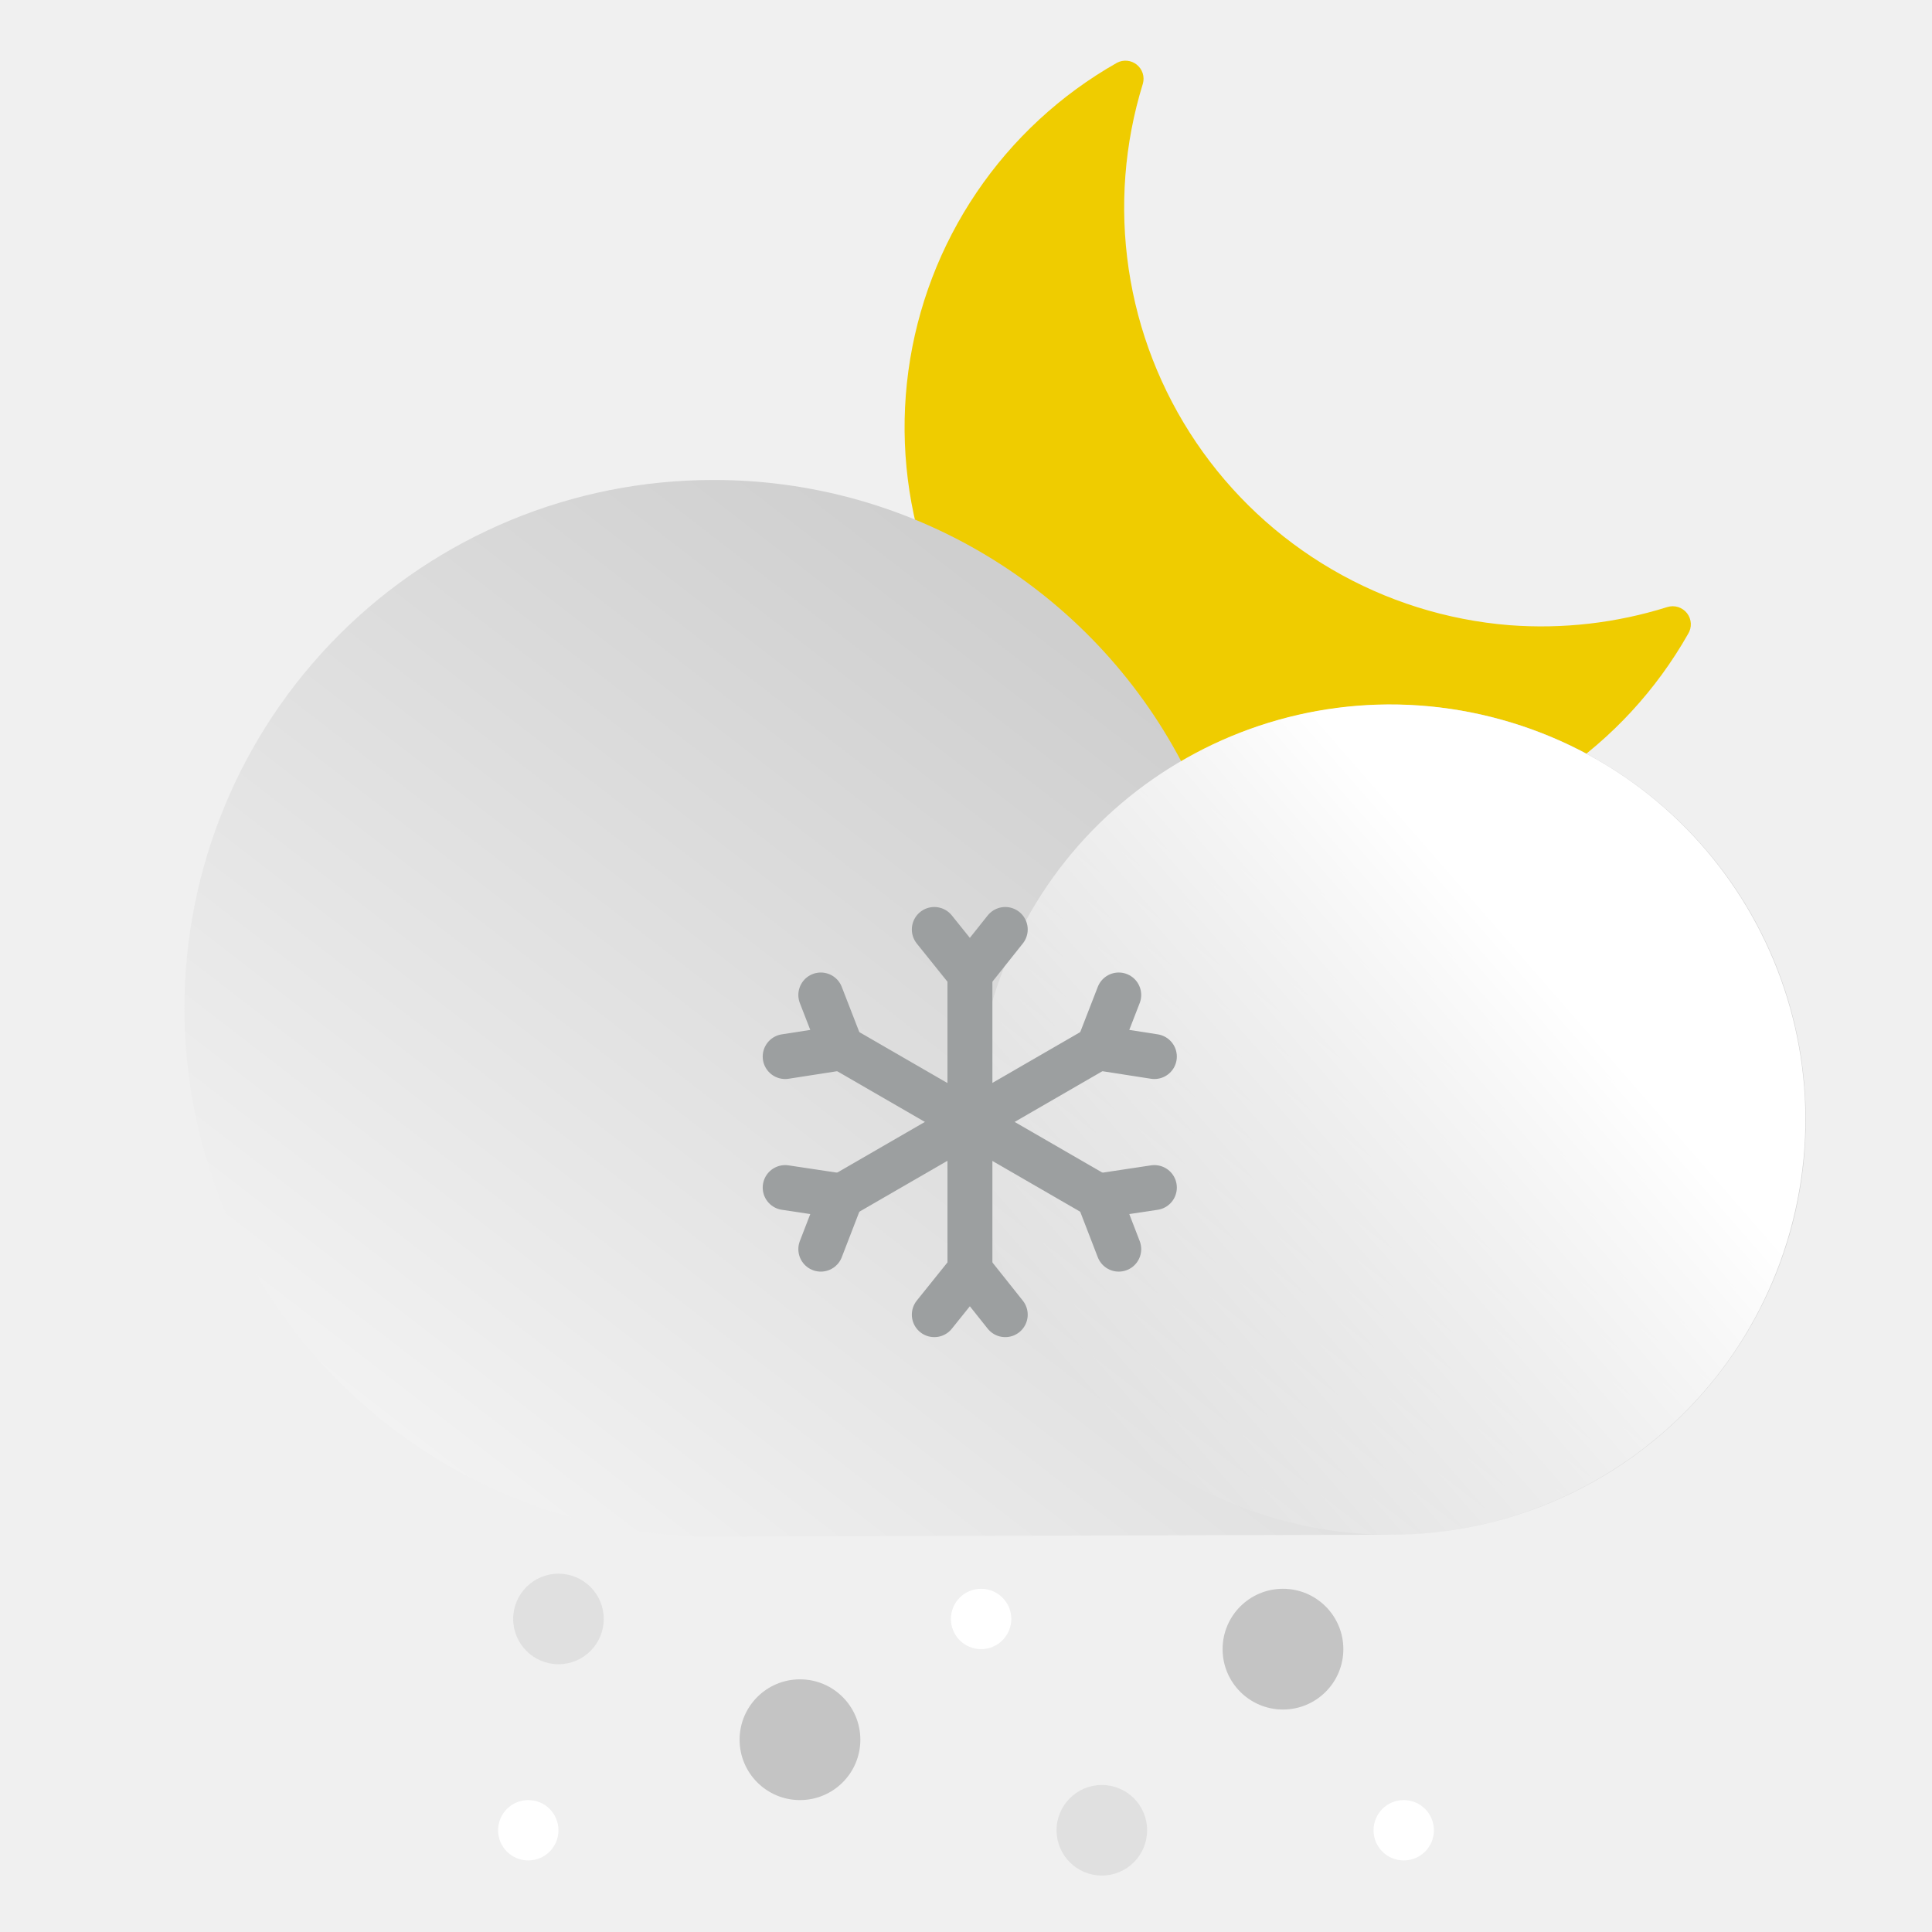
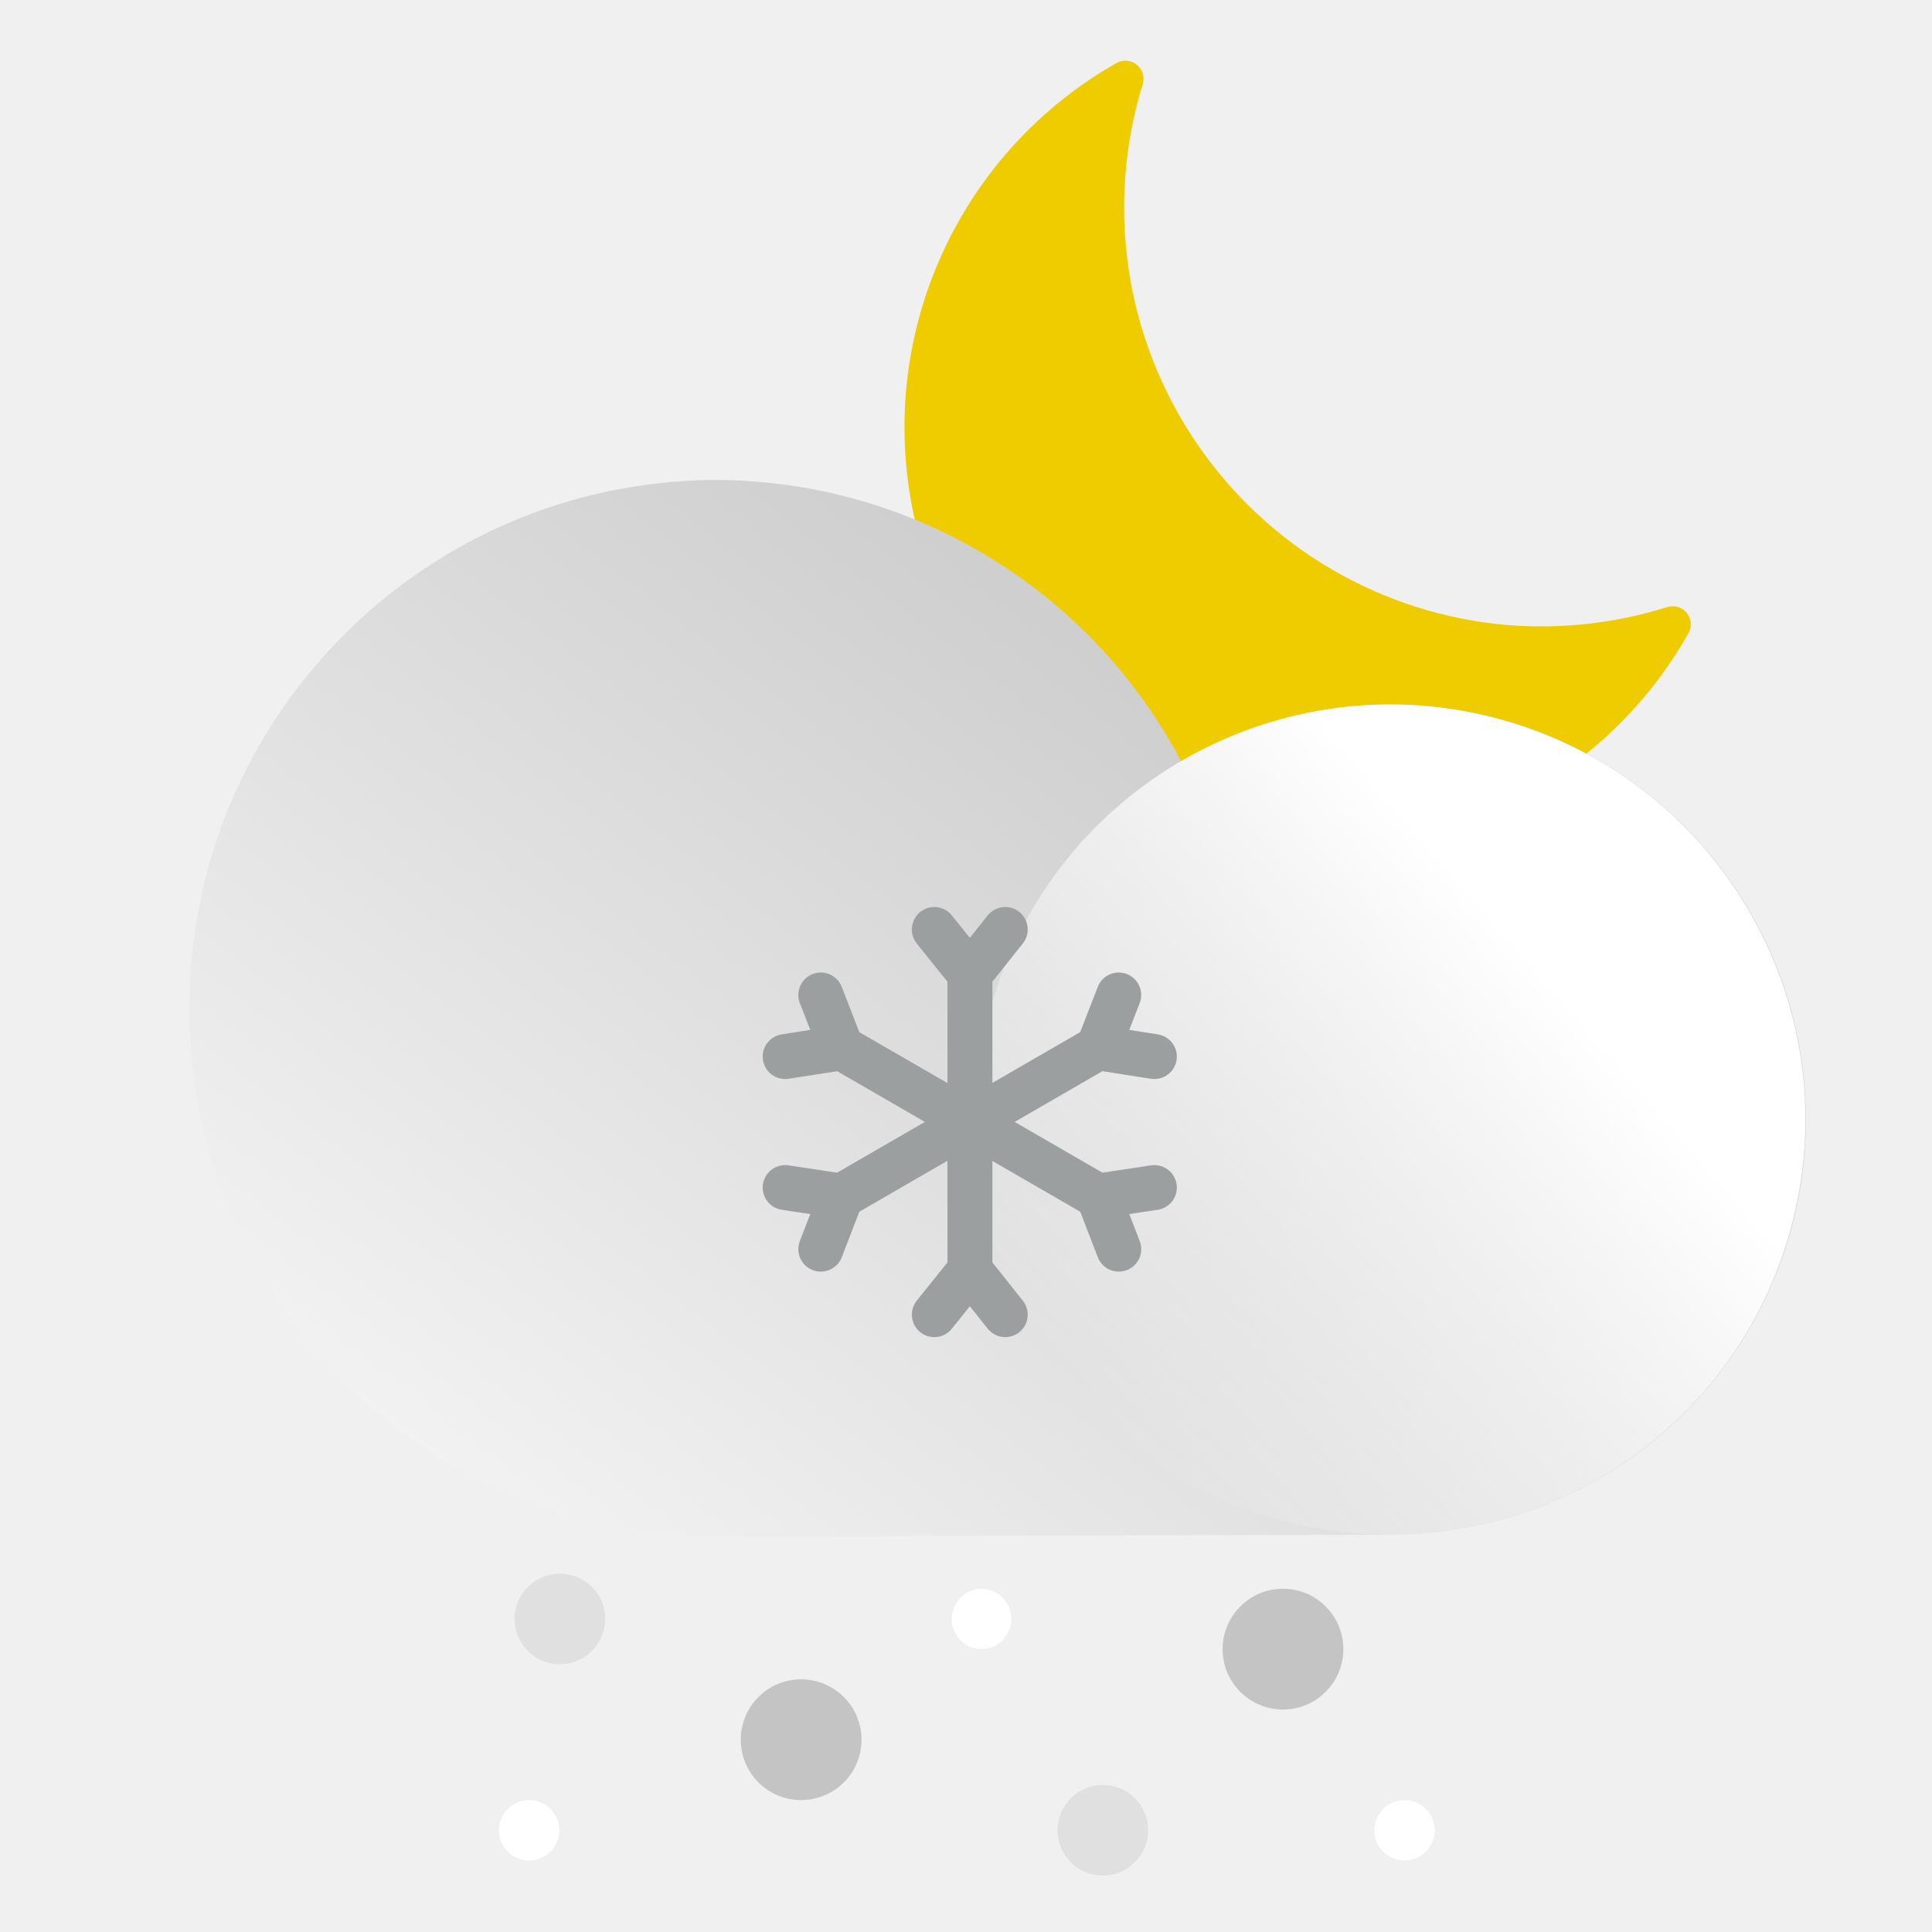
- <svg xmlns="http://www.w3.org/2000/svg" width="86" height="86" viewBox="0 0 86 86" fill="none">
-   <path d="M67.188 27.829C64.402 27.604 61.703 26.756 59.29 25.347C56.876 23.939 54.81 22.006 53.244 19.692C51.678 17.377 50.652 14.741 50.242 11.976C49.832 9.212 50.048 6.392 50.874 3.722C50.916 3.57 50.913 3.409 50.865 3.259C50.816 3.109 50.725 2.977 50.602 2.878C50.479 2.779 50.33 2.719 50.173 2.704C50.016 2.689 49.858 2.721 49.719 2.795C47.219 4.212 45.081 6.187 43.471 8.567C41.86 10.947 40.822 13.666 40.435 16.513C40.049 19.36 40.326 22.258 41.244 24.981C42.162 27.703 43.697 30.177 45.729 32.209C47.761 34.24 50.234 35.775 52.957 36.693C55.679 37.611 58.577 37.888 61.424 37.502C64.272 37.116 66.991 36.077 69.371 34.467C71.75 32.857 73.725 30.718 75.142 28.219C75.23 28.079 75.272 27.916 75.264 27.751C75.256 27.586 75.197 27.428 75.096 27.297C74.995 27.167 74.856 27.071 74.699 27.022C74.541 26.973 74.373 26.973 74.215 27.023C71.945 27.736 69.56 28.01 67.188 27.829Z" fill="#EFCC00" />
-   <path d="M31.793 21.366C36.07 21.364 40.266 22.53 43.929 24.737C47.592 26.944 50.583 30.108 52.581 33.889C55.035 32.455 57.786 31.606 60.622 31.408C63.457 31.21 66.3 31.67 68.929 32.75C71.558 33.83 73.902 35.502 75.78 37.637C77.657 39.771 79.016 42.309 79.753 45.054C80.489 47.8 80.582 50.678 80.024 53.465C79.466 56.252 78.273 58.873 76.537 61.123C74.802 63.374 72.57 65.194 70.016 66.442C67.462 67.689 64.655 68.331 61.813 68.316L31.726 68.397C25.489 68.397 19.508 65.919 15.098 61.509C10.688 57.099 8.21 51.118 8.21 44.881C8.21 38.645 10.688 32.663 15.098 28.253C19.508 23.843 25.489 21.366 31.726 21.366H31.793Z" fill="url(#paint0_linear)" />
-   <path d="M79.679 54.81C82.425 44.982 76.684 34.789 66.856 32.043C57.028 29.297 46.835 35.039 44.089 44.867C41.343 54.694 47.085 64.888 56.913 67.633C66.74 70.379 76.933 64.638 79.679 54.81Z" fill="url(#paint1_linear)" />
-   <path d="M43.175 43.134V56.747" stroke="#9C9FA0" stroke-width="2" stroke-miterlimit="10" stroke-linecap="round" />
-   <path d="M44.747 41.374L43.175 43.349L41.589 41.374" stroke="#9C9FA0" stroke-width="2" stroke-miterlimit="10" stroke-linecap="round" />
-   <path d="M41.589 58.52L43.175 56.545L44.747 58.52" stroke="#9C9FA0" stroke-width="2" stroke-miterlimit="10" stroke-linecap="round" />
-   <path d="M49.06 46.534L37.276 53.347" stroke="#9C9FA0" stroke-width="2" stroke-miterlimit="10" stroke-linecap="round" />
-   <path d="M51.385 47.031L48.886 46.642L49.799 44.29" stroke="#9C9FA0" stroke-width="2" stroke-miterlimit="10" stroke-linecap="round" />
-   <path d="M34.951 52.863L37.45 53.239L36.537 55.604" stroke="#9C9FA0" stroke-width="2" stroke-miterlimit="10" stroke-linecap="round" />
-   <path d="M49.06 53.347L37.276 46.534" stroke="#9C9FA0" stroke-width="2" stroke-miterlimit="10" stroke-linecap="round" />
-   <path d="M49.799 55.604L48.886 53.239L51.385 52.863" stroke="#9C9FA0" stroke-width="2" stroke-miterlimit="10" stroke-linecap="round" />
-   <path d="M36.537 44.29L37.45 46.642L34.951 47.031" stroke="#9C9FA0" stroke-width="2" stroke-miterlimit="10" stroke-linecap="round" />
-   <path d="M35.609 80.128C37.094 80.128 38.297 78.925 38.297 77.44C38.297 75.956 37.094 74.753 35.609 74.753C34.125 74.753 32.922 75.956 32.922 77.44C32.922 78.925 34.125 80.128 35.609 80.128Z" fill="#C4C4C4" />
-   <path d="M49.047 83.487C50.16 83.487 51.062 82.585 51.062 81.472C51.062 80.358 50.16 79.456 49.047 79.456C47.934 79.456 47.031 80.358 47.031 81.472C47.031 82.585 47.934 83.487 49.047 83.487Z" fill="#E0E0E0" />
-   <path d="M24.859 74.081C25.973 74.081 26.875 73.178 26.875 72.065C26.875 70.952 25.973 70.05 24.859 70.05C23.746 70.05 22.844 70.952 22.844 72.065C22.844 73.178 23.746 74.081 24.859 74.081Z" fill="#E0E0E0" />
-   <path d="M43.672 73.409C44.414 73.409 45.016 72.807 45.016 72.065C45.016 71.323 44.414 70.722 43.672 70.722C42.93 70.722 42.328 71.323 42.328 72.065C42.328 72.807 42.93 73.409 43.672 73.409Z" fill="white" />
-   <path d="M62.484 82.815C63.227 82.815 63.828 82.214 63.828 81.472C63.828 80.729 63.227 80.128 62.484 80.128C61.742 80.128 61.141 80.729 61.141 81.472C61.141 82.214 61.742 82.815 62.484 82.815Z" fill="white" />
-   <path d="M23.516 82.815C24.258 82.815 24.859 82.214 24.859 81.472C24.859 80.729 24.258 80.128 23.516 80.128C22.773 80.128 22.172 80.729 22.172 81.472C22.172 82.214 22.773 82.815 23.516 82.815Z" fill="white" />
-   <path d="M57.109 76.097C58.594 76.097 59.797 74.893 59.797 73.409C59.797 71.925 58.594 70.722 57.109 70.722C55.625 70.722 54.422 71.925 54.422 73.409C54.422 74.893 55.625 76.097 57.109 76.097Z" fill="#C4C4C4" />
+ <svg xmlns="http://www.w3.org/2000/svg" width="86" height="86" fill="none">
+   <path d="M67.188 27.83A18.65 18.65 0 0150.873 3.721a.807.807 0 00-1.155-.927 18.652 18.652 0 1025.423 25.424.807.807 0 00-.927-1.196 18.69 18.69 0 01-7.028.806z" fill="#EFCC00" />
+   <path d="M31.793 21.366a23.502 23.502 0 0120.788 12.523 18.477 18.477 0 119.232 34.427l-30.087.08a23.516 23.516 0 010-47.03h.067z" fill="url(#paint0_linear)" />
+   <path d="M79.68 54.81c2.745-9.828-2.996-20.02-12.824-22.767-9.828-2.746-20.02 2.996-22.767 12.824-2.746 9.828 2.996 20.02 12.824 22.766 9.827 2.746 20.02-2.995 22.766-12.823z" fill="url(#paint1_linear)" />
+   <path d="M43.175 43.134v13.613m1.572-15.373l-1.572 1.975-1.586-1.975m.001 17.146l1.585-1.975 1.572 1.975m4.313-11.986l-11.784 6.813m14.109-6.316l-2.5-.39.914-2.351M34.95 52.863l2.5.376-.913 2.365m12.523-2.257l-11.784-6.813m12.524 9.07l-.914-2.365 2.499-.376M36.537 44.29l.913 2.352-2.5.39" stroke="#9C9FA0" stroke-width="2" stroke-miterlimit="10" stroke-linecap="round" />
+   <path d="M35.61 80.128a2.688 2.688 0 100-5.375 2.688 2.688 0 000 5.375z" fill="#C4C4C4" />
+   <path d="M49.047 83.487a2.016 2.016 0 100-4.031 2.016 2.016 0 000 4.031zM24.86 74.08a2.016 2.016 0 100-4.03 2.016 2.016 0 000 4.03z" fill="#E0E0E0" />
+   <path d="M43.672 73.41a1.344 1.344 0 100-2.688 1.344 1.344 0 000 2.687zm18.812 9.405a1.344 1.344 0 100-2.687 1.344 1.344 0 000 2.687zm-38.968 0a1.344 1.344 0 100-2.687 1.344 1.344 0 000 2.687z" fill="#fff" />
+   <path d="M57.11 76.097a2.688 2.688 0 100-5.376 2.688 2.688 0 000 5.376z" fill="#C4C4C4" />
  <defs>
    <linearGradient id="paint0_linear" x1="25.867" y1="70.399" x2="54.207" y2="33.701" gradientUnits="userSpaceOnUse">
      <stop stop-color="#F2F2F2" />
      <stop offset="1" stop-color="#CFCFCF" />
    </linearGradient>
    <linearGradient id="paint1_linear" x1="69.43" y1="43.255" x2="48.023" y2="61.899" gradientUnits="userSpaceOnUse">
-       <stop offset="0.02" stop-color="white" />
-       <stop offset="1" stop-color="white" stop-opacity="0" />
+       <stop offset=".02" stop-color="#fff" />
+       <stop offset="1" stop-color="#fff" stop-opacity="0" />
    </linearGradient>
  </defs>
</svg>
